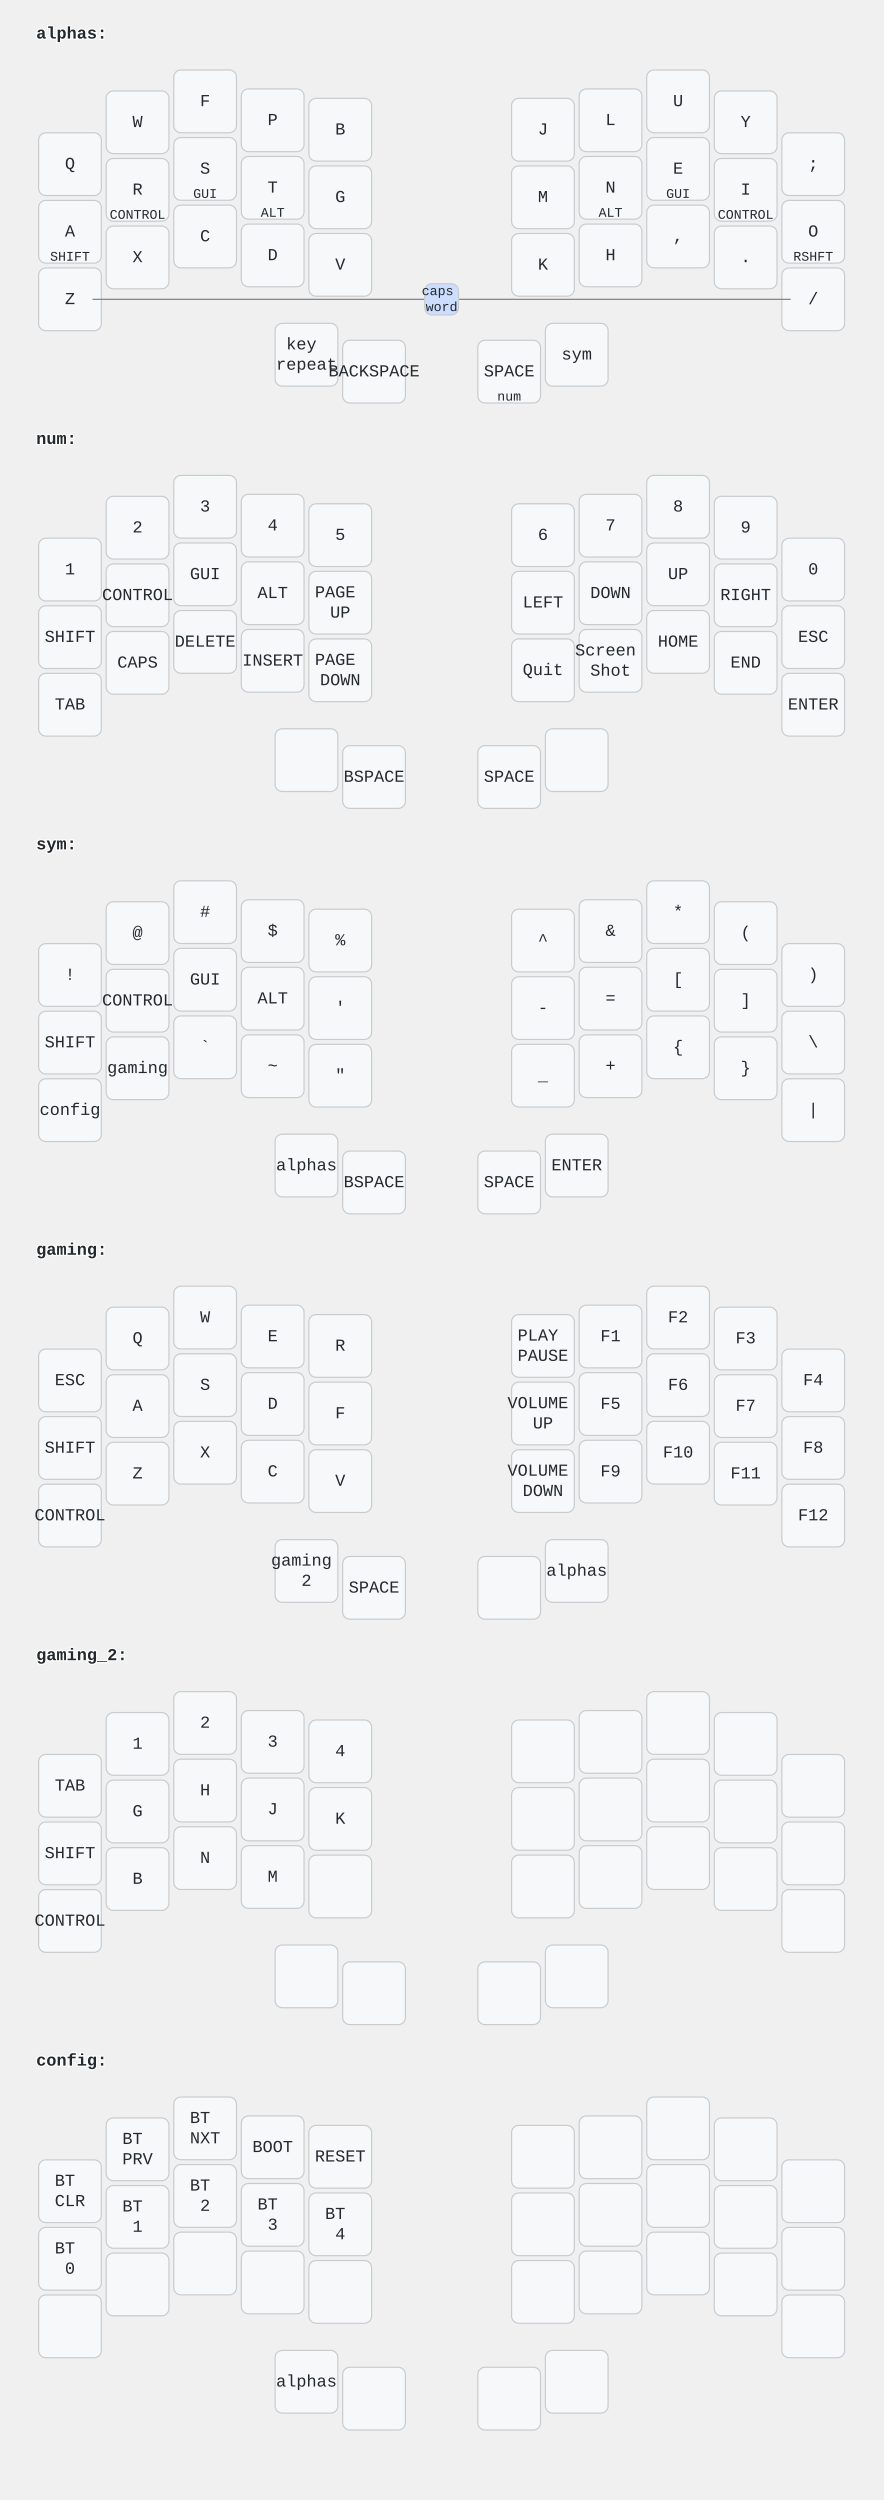
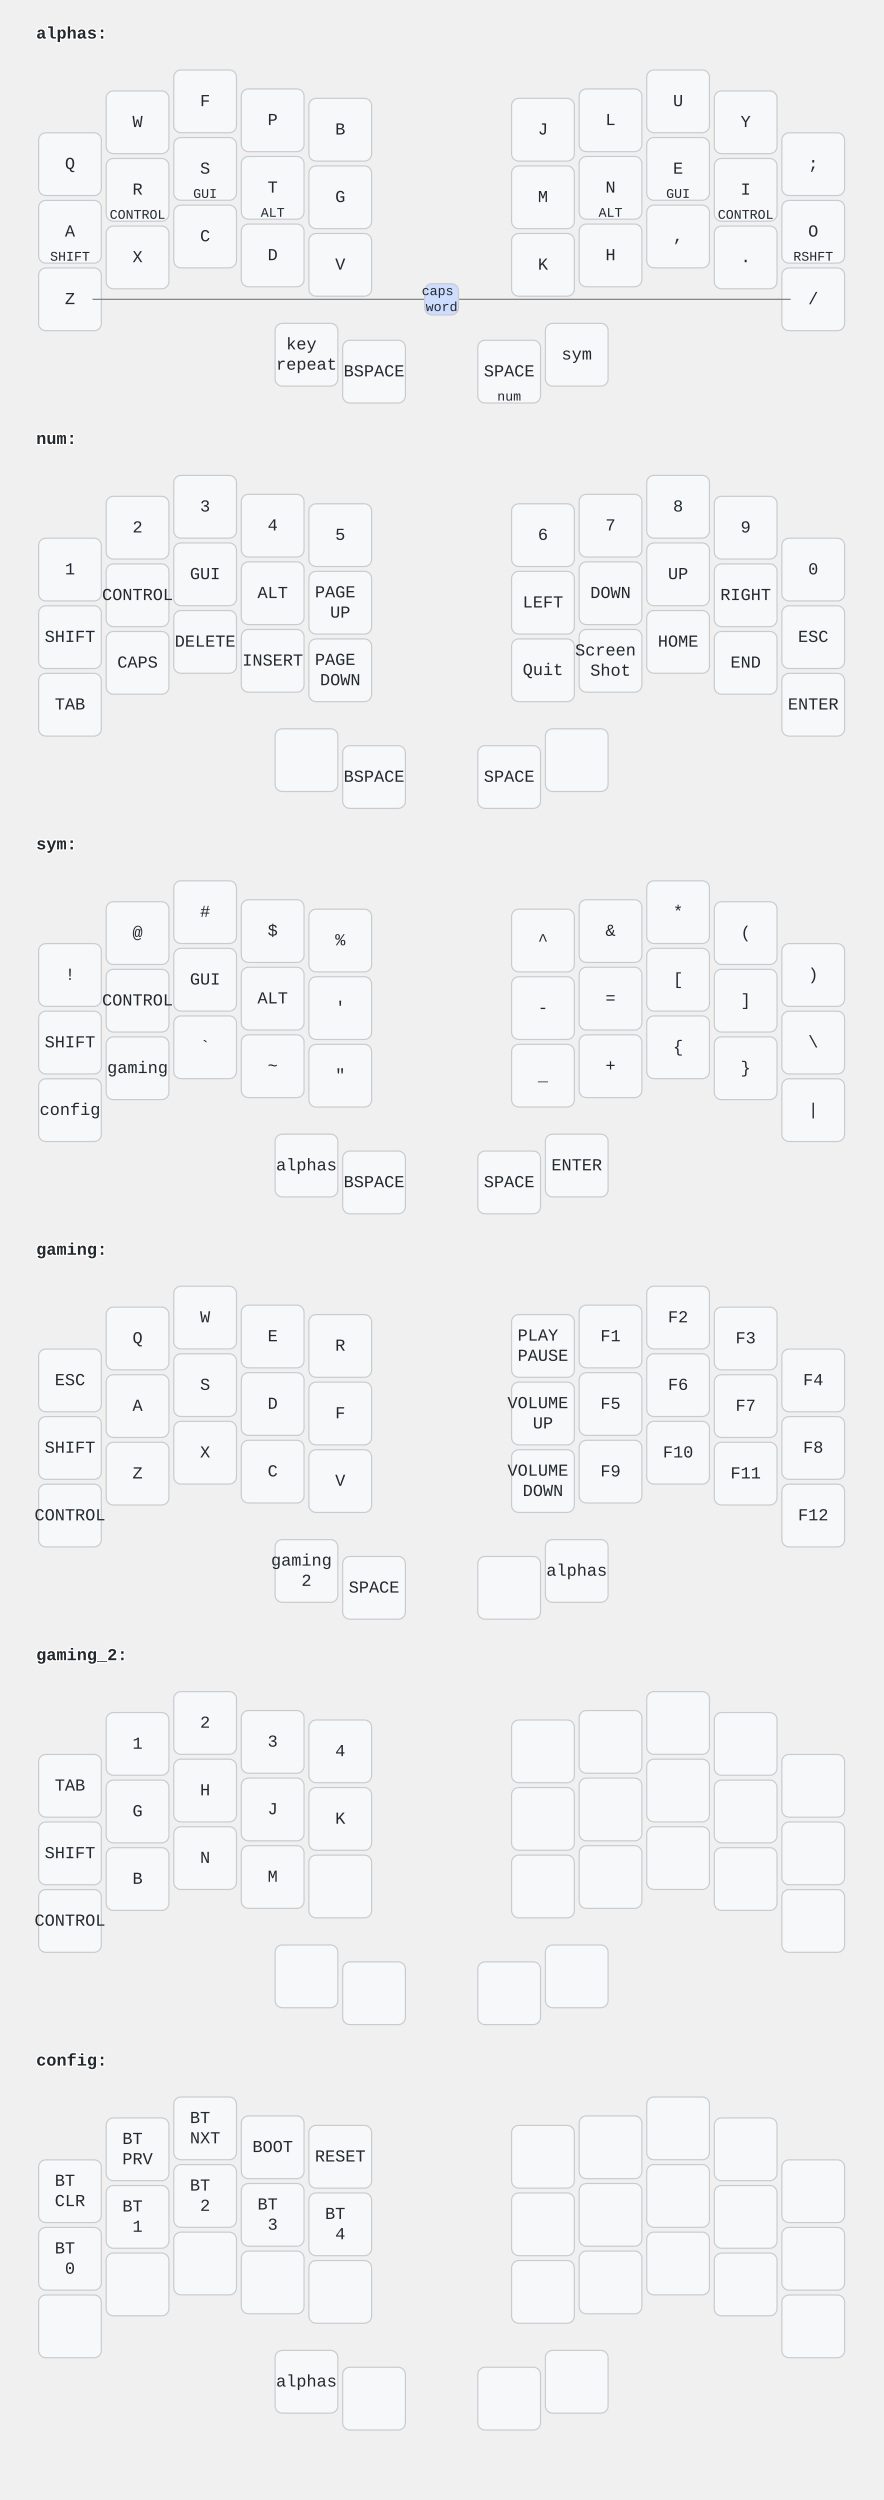
<svg xmlns="http://www.w3.org/2000/svg" width="732.0" height="2072.0" viewBox="0 0 732.0 2072.0">
  <style>/* font and background color specifications */
svg {
    font-family: SFMono-Regular,Consolas,Liberation Mono,Menlo,monospace;
    font-size: 14px;
    font-kerning: normal;
    text-rendering: optimizeLegibility;
    fill: #24292e;
}

/* default key styling */
rect {
    fill: #f6f8fa;
    stroke: #c9cccf;
    stroke-width: 1;
}

/* color accent for combo boxes */
rect.combo {
    fill: #cdf;
}

/* color accent for held keys */
rect.held, rect.combo.held {
    fill: #fdd;
}

/* color accent for ghost (optional) keys */
rect.ghost, rect.combo.ghost {
    fill: #ddd;
}

text {
    text-anchor: middle;
    dominant-baseline: middle;
}

/* styling for layer labels */
text.label {
    font-weight: bold;
    text-anchor: start;
    stroke: white;
    stroke-width: 2;
    paint-order: stroke;
}

/* styling for combo tap, and key hold/shifted label text */
text.combo, text.hold, text.shifted {
    font-size: 11px;
}

text.hold {
    text-anchor: middle;
    dominant-baseline: auto;
}

text.shifted {
    text-anchor: middle;
    dominant-baseline: hanging;
}

/* styling for hold/shifted label text in combo box */
text.combo.hold, text.combo.shifted {
    font-size: 8px;
}

/* styling for combo dendrons */
path {
    stroke-width: 1;
    stroke: gray;
    fill: none;
}
</style>
  <g class="layer-alphas">
    <text x="30.0" y="28.0" class="label">alphas:</text>
    <rect rx="6.0" ry="6.0" x="32.0" y="110.08" width="52.0" height="52.0" class="" />
    <text x="58.0" y="136.08" class="tap">Q</text>
    <rect rx="6.0" ry="6.0" x="88.0" y="75.36" width="52.0" height="52.0" class="" />
    <text x="114.0" y="101.36" class="tap">W</text>
    <rect rx="6.0" ry="6.0" x="144.0" y="58.0" width="52.0" height="52.0" class="" />
    <text x="170.0" y="84.0" class="tap">F</text>
    <rect rx="6.0" ry="6.0" x="200.0" y="73.68" width="52.0" height="52.0" class="" />
    <text x="226.0" y="99.68" class="tap">P</text>
    <rect rx="6.0" ry="6.0" x="256.0" y="81.52" width="52.0" height="52.0" class="" />
    <text x="282.0" y="107.52" class="tap">B</text>
    <rect rx="6.0" ry="6.0" x="424.0" y="81.52" width="52.0" height="52.0" class="" />
    <text x="450.0" y="107.52" class="tap">J</text>
    <rect rx="6.0" ry="6.0" x="480.0" y="73.68" width="52.0" height="52.0" class="" />
    <text x="506.0" y="99.68" class="tap">L</text>
    <rect rx="6.0" ry="6.0" x="536.0" y="58.0" width="52.0" height="52.0" class="" />
    <text x="562.0" y="84.0" class="tap">U</text>
    <rect rx="6.0" ry="6.0" x="592.0" y="75.36" width="52.0" height="52.0" class="" />
    <text x="618.0" y="101.36" class="tap">Y</text>
    <rect rx="6.0" ry="6.0" x="648.0" y="110.08" width="52.0" height="52.0" class="" />
    <text x="674.0" y="136.08" class="tap">;</text>
    <rect rx="6.0" ry="6.0" x="32.0" y="166.08" width="52.0" height="52.0" class="" />
    <text x="58.0" y="192.08" class="tap">A</text>
    <text x="58.0" y="216.08" class="hold">SHIFT</text>
    <rect rx="6.0" ry="6.0" x="88.0" y="131.36" width="52.0" height="52.0" class="" />
    <text x="114.0" y="157.36" class="tap">R</text>
    <text x="114.0" y="181.36" class="hold">CONTROL</text>
    <rect rx="6.0" ry="6.0" x="144.0" y="114.0" width="52.0" height="52.0" class="" />
    <text x="170.0" y="140.0" class="tap">S</text>
    <text x="170.0" y="164.0" class="hold">GUI</text>
    <rect rx="6.0" ry="6.0" x="200.0" y="129.68" width="52.0" height="52.0" class="" />
    <text x="226.0" y="155.68" class="tap">T</text>
    <text x="226.0" y="179.68" class="hold">ALT</text>
    <rect rx="6.0" ry="6.0" x="256.0" y="137.52" width="52.0" height="52.0" class="" />
    <text x="282.0" y="163.52" class="tap">G</text>
    <rect rx="6.0" ry="6.0" x="424.0" y="137.52" width="52.0" height="52.0" class="" />
    <text x="450.0" y="163.52" class="tap">M</text>
    <rect rx="6.0" ry="6.0" x="480.0" y="129.68" width="52.0" height="52.0" class="" />
    <text x="506.0" y="155.68" class="tap">N</text>
    <text x="506.0" y="179.68" class="hold">ALT</text>
    <rect rx="6.0" ry="6.0" x="536.0" y="114.0" width="52.0" height="52.0" class="" />
    <text x="562.0" y="140.0" class="tap">E</text>
    <text x="562.0" y="164.0" class="hold">GUI</text>
    <rect rx="6.0" ry="6.0" x="592.0" y="131.36" width="52.0" height="52.0" class="" />
    <text x="618.0" y="157.36" class="tap">I</text>
    <text x="618.0" y="181.36" class="hold">CONTROL</text>
    <rect rx="6.0" ry="6.0" x="648.0" y="166.08" width="52.0" height="52.0" class="" />
    <text x="674.0" y="192.08" class="tap">O</text>
    <text x="674.0" y="216.08" class="hold">RSHFT</text>
    <rect rx="6.0" ry="6.0" x="32.0" y="222.08" width="52.0" height="52.0" class="" />
    <text x="58.0" y="248.08" class="tap">Z</text>
    <rect rx="6.0" ry="6.0" x="88.0" y="187.36" width="52.0" height="52.0" class="" />
    <text x="114.0" y="213.36" class="tap">X</text>
    <rect rx="6.0" ry="6.0" x="144.0" y="170.0" width="52.0" height="52.0" class="" />
    <text x="170.0" y="196.0" class="tap">C</text>
    <rect rx="6.0" ry="6.0" x="200.0" y="185.68" width="52.0" height="52.0" class="" />
    <text x="226.0" y="211.68" class="tap">D</text>
    <rect rx="6.0" ry="6.0" x="256.0" y="193.52" width="52.0" height="52.0" class="" />
    <text x="282.0" y="219.52" class="tap">V</text>
    <rect rx="6.0" ry="6.0" x="424.0" y="193.52" width="52.0" height="52.0" class="" />
    <text x="450.0" y="219.52" class="tap">K</text>
    <rect rx="6.0" ry="6.0" x="480.0" y="185.68" width="52.0" height="52.0" class="" />
    <text x="506.0" y="211.68" class="tap">H</text>
    <rect rx="6.0" ry="6.0" x="536.0" y="170.0" width="52.0" height="52.0" class="" />
    <text x="562.0" y="196.0" class="tap">,</text>
    <rect rx="6.0" ry="6.0" x="592.0" y="187.36" width="52.0" height="52.0" class="" />
    <text x="618.0" y="213.36" class="tap">.</text>
    <rect rx="6.0" ry="6.0" x="648.0" y="222.08" width="52.0" height="52.0" class="" />
    <text x="674.0" y="248.08" class="tap">/</text>
    <rect rx="6.0" ry="6.0" x="228.0" y="268.0" width="52.0" height="52.0" class="" />
    <text x="254.0" y="294.0" class="tap">
      <tspan x="254.0" dy="-0.6em">key</tspan>
      <tspan x="254.0" dy="1.2em">repeat</tspan>
    </text>
    <rect rx="6.0" ry="6.0" x="284.0" y="282.0" width="52.0" height="52.0" class="" />
-     <text x="310.0" y="308.0" class="tap">BACKSPACE</text>
+     <text x="310.0" y="308.0" class="tap">BSPACE</text>
    <rect rx="6.0" ry="6.0" x="396.0" y="282.0" width="52.0" height="52.0" class="" />
    <text x="422.0" y="308.0" class="tap">SPACE</text>
    <text x="422.0" y="332.0" class="hold">num</text>
    <rect rx="6.0" ry="6.0" x="452.0" y="268.0" width="52.0" height="52.0" class="" />
    <text x="478.0" y="294.0" class="tap">sym</text>
    <path d="M366.0,248.08 l-289.333,0.0" />
    <path d="M366.0,248.08 l289.333,0.0" />
    <rect rx="6.0" ry="6.0" x="352.0" y="235.08" width="28.0" height="26.0" class="combo" />
    <text x="366.0" y="248.08" class="combo">
      <tspan x="366.0" dy="-0.6em">caps</tspan>
      <tspan x="366.0" dy="1.2em">word</tspan>
    </text>
  </g>
  <g class="layer-num">
    <text x="30.0" y="364.0" class="label">num:</text>
    <rect rx="6.0" ry="6.0" x="32.0" y="446.08" width="52.0" height="52.0" class="" />
    <text x="58.0" y="472.08" class="tap">1</text>
    <rect rx="6.0" ry="6.0" x="88.0" y="411.36" width="52.0" height="52.0" class="" />
    <text x="114.0" y="437.36" class="tap">2</text>
    <rect rx="6.0" ry="6.0" x="144.0" y="394.0" width="52.0" height="52.0" class="" />
    <text x="170.0" y="420.0" class="tap">3</text>
    <rect rx="6.0" ry="6.0" x="200.0" y="409.68" width="52.0" height="52.0" class="" />
    <text x="226.0" y="435.68" class="tap">4</text>
    <rect rx="6.0" ry="6.0" x="256.0" y="417.52" width="52.0" height="52.0" class="" />
    <text x="282.0" y="443.52" class="tap">5</text>
    <rect rx="6.0" ry="6.0" x="424.0" y="417.52" width="52.0" height="52.0" class="" />
    <text x="450.0" y="443.52" class="tap">6</text>
    <rect rx="6.0" ry="6.0" x="480.0" y="409.68" width="52.0" height="52.0" class="" />
    <text x="506.0" y="435.68" class="tap">7</text>
    <rect rx="6.0" ry="6.0" x="536.0" y="394.0" width="52.0" height="52.0" class="" />
    <text x="562.0" y="420.0" class="tap">8</text>
    <rect rx="6.0" ry="6.0" x="592.0" y="411.36" width="52.0" height="52.0" class="" />
    <text x="618.0" y="437.36" class="tap">9</text>
    <rect rx="6.0" ry="6.0" x="648.0" y="446.08" width="52.0" height="52.0" class="" />
    <text x="674.0" y="472.08" class="tap">0</text>
    <rect rx="6.0" ry="6.0" x="32.0" y="502.08" width="52.0" height="52.0" class="" />
    <text x="58.0" y="528.08" class="tap">SHIFT</text>
    <rect rx="6.0" ry="6.0" x="88.0" y="467.36" width="52.0" height="52.0" class="" />
    <text x="114.0" y="493.36" class="tap">CONTROL</text>
    <rect rx="6.0" ry="6.0" x="144.0" y="450.0" width="52.0" height="52.0" class="" />
    <text x="170.0" y="476.0" class="tap">GUI</text>
    <rect rx="6.0" ry="6.0" x="200.0" y="465.68" width="52.0" height="52.0" class="" />
    <text x="226.0" y="491.68" class="tap">ALT</text>
    <rect rx="6.0" ry="6.0" x="256.0" y="473.52" width="52.0" height="52.0" class="" />
    <text x="282.0" y="499.52" class="tap">
      <tspan x="282.0" dy="-0.6em">PAGE</tspan>
      <tspan x="282.0" dy="1.2em">UP</tspan>
    </text>
    <rect rx="6.0" ry="6.0" x="424.0" y="473.52" width="52.0" height="52.0" class="" />
    <text x="450.0" y="499.52" class="tap">LEFT</text>
    <rect rx="6.0" ry="6.0" x="480.0" y="465.68" width="52.0" height="52.0" class="" />
    <text x="506.0" y="491.68" class="tap">DOWN</text>
    <rect rx="6.0" ry="6.0" x="536.0" y="450.0" width="52.0" height="52.0" class="" />
    <text x="562.0" y="476.0" class="tap">UP</text>
    <rect rx="6.0" ry="6.0" x="592.0" y="467.36" width="52.0" height="52.0" class="" />
    <text x="618.0" y="493.36" class="tap">RIGHT</text>
    <rect rx="6.0" ry="6.0" x="648.0" y="502.08" width="52.0" height="52.0" class="" />
    <text x="674.0" y="528.08" class="tap">ESC</text>
    <rect rx="6.0" ry="6.0" x="32.0" y="558.08" width="52.0" height="52.0" class="" />
    <text x="58.0" y="584.08" class="tap">TAB</text>
    <rect rx="6.0" ry="6.0" x="88.0" y="523.36" width="52.0" height="52.0" class="" />
    <text x="114.0" y="549.36" class="tap">CAPS</text>
    <rect rx="6.0" ry="6.0" x="144.0" y="506.0" width="52.0" height="52.0" class="" />
    <text x="170.0" y="532.0" class="tap">DELETE</text>
    <rect rx="6.0" ry="6.0" x="200.0" y="521.68" width="52.0" height="52.0" class="" />
    <text x="226.0" y="547.68" class="tap">INSERT</text>
    <rect rx="6.0" ry="6.0" x="256.0" y="529.52" width="52.0" height="52.0" class="" />
    <text x="282.0" y="555.52" class="tap">
      <tspan x="282.0" dy="-0.6em">PAGE</tspan>
      <tspan x="282.0" dy="1.2em">DOWN</tspan>
    </text>
    <rect rx="6.0" ry="6.0" x="424.0" y="529.52" width="52.0" height="52.0" class="" />
    <text x="450.0" y="555.52" class="tap">Quit</text>
    <rect rx="6.0" ry="6.0" x="480.0" y="521.68" width="52.0" height="52.0" class="" />
    <text x="506.0" y="547.68" class="tap">
      <tspan x="506.0" dy="-0.6em">Screen</tspan>
      <tspan x="506.0" dy="1.2em">Shot</tspan>
    </text>
    <rect rx="6.0" ry="6.0" x="536.0" y="506.0" width="52.0" height="52.0" class="" />
    <text x="562.0" y="532.0" class="tap">HOME</text>
    <rect rx="6.0" ry="6.0" x="592.0" y="523.36" width="52.0" height="52.0" class="" />
    <text x="618.0" y="549.36" class="tap">END</text>
    <rect rx="6.0" ry="6.0" x="648.0" y="558.08" width="52.0" height="52.0" class="" />
    <text x="674.0" y="584.08" class="tap">ENTER</text>
    <rect rx="6.0" ry="6.0" x="228.0" y="604.0" width="52.0" height="52.0" class="" />
    <rect rx="6.0" ry="6.0" x="284.0" y="618.0" width="52.0" height="52.0" class="" />
    <text x="310.0" y="644.0" class="tap">BSPACE</text>
    <rect rx="6.0" ry="6.0" x="396.0" y="618.0" width="52.0" height="52.0" class="" />
    <text x="422.0" y="644.0" class="tap">SPACE</text>
    <rect rx="6.0" ry="6.0" x="452.0" y="604.0" width="52.0" height="52.0" class="" />
  </g>
  <g class="layer-sym">
    <text x="30.0" y="700.0" class="label">sym:</text>
    <rect rx="6.0" ry="6.0" x="32.0" y="782.08" width="52.0" height="52.0" class="" />
    <text x="58.0" y="808.08" class="tap">!</text>
    <rect rx="6.0" ry="6.0" x="88.0" y="747.36" width="52.0" height="52.0" class="" />
    <text x="114.0" y="773.36" class="tap">@</text>
    <rect rx="6.0" ry="6.0" x="144.0" y="730.0" width="52.0" height="52.0" class="" />
    <text x="170.0" y="756.0" class="tap">#</text>
    <rect rx="6.0" ry="6.0" x="200.0" y="745.68" width="52.0" height="52.0" class="" />
    <text x="226.0" y="771.68" class="tap">$</text>
    <rect rx="6.0" ry="6.0" x="256.0" y="753.52" width="52.0" height="52.0" class="" />
    <text x="282.0" y="779.52" class="tap">%</text>
    <rect rx="6.0" ry="6.0" x="424.0" y="753.52" width="52.0" height="52.0" class="" />
    <text x="450.0" y="779.52" class="tap">^</text>
    <rect rx="6.0" ry="6.0" x="480.0" y="745.68" width="52.0" height="52.0" class="" />
    <text x="506.0" y="771.68" class="tap">&amp;</text>
    <rect rx="6.0" ry="6.0" x="536.0" y="730.0" width="52.0" height="52.0" class="" />
    <text x="562.0" y="756.0" class="tap">*</text>
    <rect rx="6.0" ry="6.0" x="592.0" y="747.36" width="52.0" height="52.0" class="" />
    <text x="618.0" y="773.36" class="tap">(</text>
    <rect rx="6.0" ry="6.0" x="648.0" y="782.08" width="52.0" height="52.0" class="" />
    <text x="674.0" y="808.08" class="tap">)</text>
    <rect rx="6.0" ry="6.0" x="32.0" y="838.08" width="52.0" height="52.0" class="" />
    <text x="58.0" y="864.08" class="tap">SHIFT</text>
    <rect rx="6.0" ry="6.0" x="88.0" y="803.36" width="52.0" height="52.0" class="" />
    <text x="114.0" y="829.36" class="tap">CONTROL</text>
    <rect rx="6.0" ry="6.0" x="144.0" y="786.0" width="52.0" height="52.0" class="" />
    <text x="170.0" y="812.0" class="tap">GUI</text>
    <rect rx="6.0" ry="6.0" x="200.0" y="801.68" width="52.0" height="52.0" class="" />
    <text x="226.0" y="827.68" class="tap">ALT</text>
    <rect rx="6.0" ry="6.0" x="256.0" y="809.52" width="52.0" height="52.0" class="" />
    <text x="282.0" y="835.52" class="tap">'</text>
    <rect rx="6.0" ry="6.0" x="424.0" y="809.52" width="52.0" height="52.0" class="" />
    <text x="450.0" y="835.52" class="tap">-</text>
    <rect rx="6.0" ry="6.0" x="480.0" y="801.68" width="52.0" height="52.0" class="" />
    <text x="506.0" y="827.68" class="tap">=</text>
    <rect rx="6.0" ry="6.0" x="536.0" y="786.0" width="52.0" height="52.0" class="" />
    <text x="562.0" y="812.0" class="tap">[</text>
    <rect rx="6.0" ry="6.0" x="592.0" y="803.36" width="52.0" height="52.0" class="" />
    <text x="618.0" y="829.36" class="tap">]</text>
    <rect rx="6.0" ry="6.0" x="648.0" y="838.08" width="52.0" height="52.0" class="" />
    <text x="674.0" y="864.08" class="tap">\</text>
    <rect rx="6.0" ry="6.0" x="32.0" y="894.08" width="52.0" height="52.0" class="" />
    <text x="58.0" y="920.08" class="tap">config</text>
    <rect rx="6.0" ry="6.0" x="88.0" y="859.36" width="52.0" height="52.0" class="" />
    <text x="114.0" y="885.36" class="tap">gaming</text>
    <rect rx="6.0" ry="6.0" x="144.0" y="842.0" width="52.0" height="52.0" class="" />
    <text x="170.0" y="868.0" class="tap">`</text>
    <rect rx="6.0" ry="6.0" x="200.0" y="857.68" width="52.0" height="52.0" class="" />
    <text x="226.0" y="883.68" class="tap">~</text>
    <rect rx="6.0" ry="6.0" x="256.0" y="865.52" width="52.0" height="52.0" class="" />
    <text x="282.0" y="891.52" class="tap">"</text>
    <rect rx="6.0" ry="6.0" x="424.0" y="865.52" width="52.0" height="52.0" class="" />
    <text x="450.0" y="891.52" class="tap">_</text>
    <rect rx="6.0" ry="6.0" x="480.0" y="857.68" width="52.0" height="52.0" class="" />
    <text x="506.0" y="883.68" class="tap">+</text>
    <rect rx="6.0" ry="6.0" x="536.0" y="842.0" width="52.0" height="52.0" class="" />
    <text x="562.0" y="868.0" class="tap">{</text>
    <rect rx="6.0" ry="6.0" x="592.0" y="859.36" width="52.0" height="52.0" class="" />
    <text x="618.0" y="885.36" class="tap">}</text>
    <rect rx="6.0" ry="6.0" x="648.0" y="894.08" width="52.0" height="52.0" class="" />
    <text x="674.0" y="920.08" class="tap">|</text>
    <rect rx="6.0" ry="6.0" x="228.0" y="940.0" width="52.0" height="52.0" class="" />
    <text x="254.0" y="966.0" class="tap">alphas</text>
    <rect rx="6.0" ry="6.0" x="284.0" y="954.0" width="52.0" height="52.0" class="" />
    <text x="310.0" y="980.0" class="tap">BSPACE</text>
    <rect rx="6.0" ry="6.0" x="396.0" y="954.0" width="52.0" height="52.0" class="" />
    <text x="422.0" y="980.0" class="tap">SPACE</text>
    <rect rx="6.0" ry="6.0" x="452.0" y="940.0" width="52.0" height="52.0" class="" />
    <text x="478.0" y="966.0" class="tap">ENTER</text>
  </g>
  <g class="layer-gaming">
    <text x="30.0" y="1036.0" class="label">gaming:</text>
    <rect rx="6.0" ry="6.0" x="32.0" y="1118.08" width="52.0" height="52.0" class="" />
    <text x="58.0" y="1144.08" class="tap">ESC</text>
    <rect rx="6.0" ry="6.0" x="88.0" y="1083.36" width="52.0" height="52.0" class="" />
    <text x="114.0" y="1109.36" class="tap">Q</text>
    <rect rx="6.0" ry="6.0" x="144.0" y="1066.0" width="52.0" height="52.0" class="" />
    <text x="170.0" y="1092.0" class="tap">W</text>
    <rect rx="6.0" ry="6.0" x="200.0" y="1081.68" width="52.0" height="52.0" class="" />
    <text x="226.0" y="1107.68" class="tap">E</text>
    <rect rx="6.0" ry="6.0" x="256.0" y="1089.52" width="52.0" height="52.0" class="" />
    <text x="282.0" y="1115.52" class="tap">R</text>
    <rect rx="6.0" ry="6.0" x="424.0" y="1089.52" width="52.0" height="52.0" class="" />
    <text x="450.0" y="1115.52" class="tap">
      <tspan x="450.0" dy="-0.6em">PLAY</tspan>
      <tspan x="450.0" dy="1.2em">PAUSE</tspan>
    </text>
    <rect rx="6.0" ry="6.0" x="480.0" y="1081.68" width="52.0" height="52.0" class="" />
    <text x="506.0" y="1107.68" class="tap">F1</text>
    <rect rx="6.0" ry="6.0" x="536.0" y="1066.0" width="52.0" height="52.0" class="" />
    <text x="562.0" y="1092.0" class="tap">F2</text>
    <rect rx="6.0" ry="6.0" x="592.0" y="1083.36" width="52.0" height="52.0" class="" />
    <text x="618.0" y="1109.36" class="tap">F3</text>
    <rect rx="6.0" ry="6.0" x="648.0" y="1118.08" width="52.0" height="52.0" class="" />
    <text x="674.0" y="1144.08" class="tap">F4</text>
    <rect rx="6.0" ry="6.0" x="32.0" y="1174.08" width="52.0" height="52.0" class="" />
    <text x="58.0" y="1200.08" class="tap">SHIFT</text>
    <rect rx="6.0" ry="6.0" x="88.0" y="1139.36" width="52.0" height="52.0" class="" />
    <text x="114.0" y="1165.36" class="tap">A</text>
    <rect rx="6.0" ry="6.0" x="144.0" y="1122.0" width="52.0" height="52.0" class="" />
    <text x="170.0" y="1148.0" class="tap">S</text>
    <rect rx="6.0" ry="6.0" x="200.0" y="1137.68" width="52.0" height="52.0" class="" />
    <text x="226.0" y="1163.68" class="tap">D</text>
    <rect rx="6.0" ry="6.0" x="256.0" y="1145.52" width="52.0" height="52.0" class="" />
    <text x="282.0" y="1171.52" class="tap">F</text>
    <rect rx="6.0" ry="6.0" x="424.0" y="1145.52" width="52.0" height="52.0" class="" />
    <text x="450.0" y="1171.52" class="tap">
      <tspan x="450.0" dy="-0.6em">VOLUME</tspan>
      <tspan x="450.0" dy="1.2em">UP</tspan>
    </text>
    <rect rx="6.0" ry="6.0" x="480.0" y="1137.68" width="52.0" height="52.0" class="" />
    <text x="506.0" y="1163.68" class="tap">F5</text>
    <rect rx="6.0" ry="6.0" x="536.0" y="1122.0" width="52.0" height="52.0" class="" />
    <text x="562.0" y="1148.0" class="tap">F6</text>
    <rect rx="6.0" ry="6.0" x="592.0" y="1139.36" width="52.0" height="52.0" class="" />
    <text x="618.0" y="1165.36" class="tap">F7</text>
    <rect rx="6.0" ry="6.0" x="648.0" y="1174.08" width="52.0" height="52.0" class="" />
    <text x="674.0" y="1200.08" class="tap">F8</text>
    <rect rx="6.0" ry="6.0" x="32.0" y="1230.08" width="52.0" height="52.0" class="" />
    <text x="58.0" y="1256.08" class="tap">CONTROL</text>
    <rect rx="6.0" ry="6.0" x="88.0" y="1195.36" width="52.0" height="52.0" class="" />
    <text x="114.0" y="1221.36" class="tap">Z</text>
    <rect rx="6.0" ry="6.0" x="144.0" y="1178.0" width="52.0" height="52.0" class="" />
    <text x="170.0" y="1204.0" class="tap">X</text>
    <rect rx="6.0" ry="6.0" x="200.0" y="1193.68" width="52.0" height="52.0" class="" />
    <text x="226.0" y="1219.68" class="tap">C</text>
    <rect rx="6.0" ry="6.0" x="256.0" y="1201.52" width="52.0" height="52.0" class="" />
    <text x="282.0" y="1227.52" class="tap">V</text>
    <rect rx="6.0" ry="6.0" x="424.0" y="1201.52" width="52.0" height="52.0" class="" />
    <text x="450.0" y="1227.52" class="tap">
      <tspan x="450.0" dy="-0.6em">VOLUME</tspan>
      <tspan x="450.0" dy="1.2em">DOWN</tspan>
    </text>
    <rect rx="6.0" ry="6.0" x="480.0" y="1193.68" width="52.0" height="52.0" class="" />
    <text x="506.0" y="1219.68" class="tap">F9</text>
    <rect rx="6.0" ry="6.0" x="536.0" y="1178.0" width="52.0" height="52.0" class="" />
    <text x="562.0" y="1204.0" class="tap">F10</text>
    <rect rx="6.0" ry="6.0" x="592.0" y="1195.36" width="52.0" height="52.0" class="" />
    <text x="618.0" y="1221.36" class="tap">F11</text>
    <rect rx="6.0" ry="6.0" x="648.0" y="1230.08" width="52.0" height="52.0" class="" />
    <text x="674.0" y="1256.08" class="tap">F12</text>
    <rect rx="6.0" ry="6.0" x="228.0" y="1276.0" width="52.0" height="52.0" class="" />
    <text x="254.0" y="1302.0" class="tap">
      <tspan x="254.0" dy="-0.6em">gaming</tspan>
      <tspan x="254.0" dy="1.2em">2</tspan>
    </text>
    <rect rx="6.0" ry="6.0" x="284.0" y="1290.0" width="52.0" height="52.0" class="" />
    <text x="310.0" y="1316.0" class="tap">SPACE</text>
    <rect rx="6.0" ry="6.0" x="396.0" y="1290.0" width="52.0" height="52.0" class="" />
    <rect rx="6.0" ry="6.0" x="452.0" y="1276.0" width="52.0" height="52.0" class="" />
    <text x="478.0" y="1302.0" class="tap">alphas</text>
  </g>
  <g class="layer-gaming_2">
    <text x="30.0" y="1372.0" class="label">gaming_2:</text>
    <rect rx="6.0" ry="6.0" x="32.0" y="1454.08" width="52.0" height="52.0" class="" />
    <text x="58.0" y="1480.08" class="tap">TAB</text>
    <rect rx="6.0" ry="6.0" x="88.0" y="1419.36" width="52.0" height="52.0" class="" />
    <text x="114.0" y="1445.36" class="tap">1</text>
    <rect rx="6.0" ry="6.0" x="144.0" y="1402.0" width="52.0" height="52.0" class="" />
    <text x="170.0" y="1428.0" class="tap">2</text>
    <rect rx="6.0" ry="6.0" x="200.0" y="1417.68" width="52.0" height="52.0" class="" />
    <text x="226.0" y="1443.68" class="tap">3</text>
    <rect rx="6.0" ry="6.0" x="256.0" y="1425.52" width="52.0" height="52.0" class="" />
    <text x="282.0" y="1451.52" class="tap">4</text>
    <rect rx="6.0" ry="6.0" x="424.0" y="1425.52" width="52.0" height="52.0" class="" />
    <rect rx="6.0" ry="6.0" x="480.0" y="1417.68" width="52.0" height="52.0" class="" />
    <rect rx="6.0" ry="6.0" x="536.0" y="1402.0" width="52.0" height="52.0" class="" />
    <rect rx="6.0" ry="6.0" x="592.0" y="1419.36" width="52.0" height="52.0" class="" />
    <rect rx="6.0" ry="6.0" x="648.0" y="1454.08" width="52.0" height="52.0" class="" />
    <rect rx="6.0" ry="6.0" x="32.0" y="1510.08" width="52.0" height="52.0" class="" />
    <text x="58.0" y="1536.08" class="tap">SHIFT</text>
    <rect rx="6.0" ry="6.0" x="88.0" y="1475.36" width="52.0" height="52.0" class="" />
    <text x="114.0" y="1501.36" class="tap">G</text>
    <rect rx="6.0" ry="6.0" x="144.0" y="1458.0" width="52.0" height="52.0" class="" />
    <text x="170.0" y="1484.0" class="tap">H</text>
    <rect rx="6.0" ry="6.0" x="200.0" y="1473.68" width="52.0" height="52.0" class="" />
    <text x="226.0" y="1499.68" class="tap">J</text>
    <rect rx="6.0" ry="6.0" x="256.0" y="1481.52" width="52.0" height="52.0" class="" />
    <text x="282.0" y="1507.52" class="tap">K</text>
    <rect rx="6.0" ry="6.0" x="424.0" y="1481.52" width="52.0" height="52.0" class="" />
    <rect rx="6.0" ry="6.0" x="480.0" y="1473.68" width="52.0" height="52.0" class="" />
    <rect rx="6.0" ry="6.0" x="536.0" y="1458.0" width="52.0" height="52.0" class="" />
    <rect rx="6.0" ry="6.0" x="592.0" y="1475.36" width="52.0" height="52.0" class="" />
    <rect rx="6.0" ry="6.0" x="648.0" y="1510.08" width="52.0" height="52.0" class="" />
    <rect rx="6.0" ry="6.0" x="32.0" y="1566.08" width="52.0" height="52.0" class="" />
    <text x="58.0" y="1592.08" class="tap">CONTROL</text>
    <rect rx="6.0" ry="6.0" x="88.0" y="1531.36" width="52.0" height="52.0" class="" />
    <text x="114.0" y="1557.36" class="tap">B</text>
    <rect rx="6.0" ry="6.0" x="144.0" y="1514.0" width="52.0" height="52.0" class="" />
    <text x="170.0" y="1540.0" class="tap">N</text>
    <rect rx="6.0" ry="6.0" x="200.0" y="1529.68" width="52.0" height="52.0" class="" />
    <text x="226.0" y="1555.68" class="tap">M</text>
    <rect rx="6.0" ry="6.0" x="256.0" y="1537.52" width="52.0" height="52.0" class="" />
    <rect rx="6.0" ry="6.0" x="424.0" y="1537.52" width="52.0" height="52.0" class="" />
    <rect rx="6.0" ry="6.0" x="480.0" y="1529.68" width="52.0" height="52.0" class="" />
    <rect rx="6.0" ry="6.0" x="536.0" y="1514.0" width="52.0" height="52.0" class="" />
    <rect rx="6.0" ry="6.0" x="592.0" y="1531.36" width="52.0" height="52.0" class="" />
    <rect rx="6.0" ry="6.0" x="648.0" y="1566.08" width="52.0" height="52.0" class="" />
    <rect rx="6.0" ry="6.0" x="228.0" y="1612.0" width="52.0" height="52.0" class="" />
    <rect rx="6.0" ry="6.0" x="284.0" y="1626.0" width="52.0" height="52.0" class="" />
    <rect rx="6.0" ry="6.0" x="396.0" y="1626.0" width="52.0" height="52.0" class="" />
    <rect rx="6.0" ry="6.0" x="452.0" y="1612.0" width="52.0" height="52.0" class="" />
  </g>
  <g class="layer-config">
    <text x="30.0" y="1708.0" class="label">config:</text>
    <rect rx="6.0" ry="6.0" x="32.0" y="1790.08" width="52.0" height="52.0" class="" />
    <text x="58.0" y="1816.08" class="tap">
      <tspan x="58.0" dy="-0.6em">BT</tspan>
      <tspan x="58.0" dy="1.2em">CLR</tspan>
    </text>
    <rect rx="6.0" ry="6.0" x="88.0" y="1755.36" width="52.0" height="52.0" class="" />
    <text x="114.0" y="1781.36" class="tap">
      <tspan x="114.0" dy="-0.6em">BT</tspan>
      <tspan x="114.0" dy="1.2em">PRV</tspan>
    </text>
    <rect rx="6.0" ry="6.0" x="144.0" y="1738.0" width="52.0" height="52.0" class="" />
    <text x="170.0" y="1764.0" class="tap">
      <tspan x="170.0" dy="-0.6em">BT</tspan>
      <tspan x="170.0" dy="1.2em">NXT</tspan>
    </text>
    <rect rx="6.0" ry="6.0" x="200.0" y="1753.68" width="52.0" height="52.0" class="" />
    <text x="226.0" y="1779.68" class="tap">BOOT</text>
    <rect rx="6.0" ry="6.0" x="256.0" y="1761.52" width="52.0" height="52.0" class="" />
    <text x="282.0" y="1787.52" class="tap">RESET</text>
    <rect rx="6.0" ry="6.0" x="424.0" y="1761.52" width="52.0" height="52.0" class="" />
    <rect rx="6.0" ry="6.0" x="480.0" y="1753.68" width="52.0" height="52.0" class="" />
    <rect rx="6.0" ry="6.0" x="536.0" y="1738.0" width="52.0" height="52.0" class="" />
    <rect rx="6.0" ry="6.0" x="592.0" y="1755.36" width="52.0" height="52.0" class="" />
    <rect rx="6.0" ry="6.0" x="648.0" y="1790.08" width="52.0" height="52.0" class="" />
    <rect rx="6.0" ry="6.0" x="32.0" y="1846.08" width="52.0" height="52.0" class="" />
    <text x="58.0" y="1872.08" class="tap">
      <tspan x="58.0" dy="-0.6em">BT</tspan>
      <tspan x="58.0" dy="1.2em">0</tspan>
    </text>
    <rect rx="6.0" ry="6.0" x="88.0" y="1811.36" width="52.0" height="52.0" class="" />
    <text x="114.0" y="1837.36" class="tap">
      <tspan x="114.0" dy="-0.6em">BT</tspan>
      <tspan x="114.0" dy="1.2em">1</tspan>
    </text>
    <rect rx="6.0" ry="6.0" x="144.0" y="1794.0" width="52.0" height="52.0" class="" />
    <text x="170.0" y="1820.0" class="tap">
      <tspan x="170.0" dy="-0.6em">BT</tspan>
      <tspan x="170.0" dy="1.2em">2</tspan>
    </text>
    <rect rx="6.0" ry="6.0" x="200.0" y="1809.68" width="52.0" height="52.0" class="" />
    <text x="226.0" y="1835.68" class="tap">
      <tspan x="226.0" dy="-0.6em">BT</tspan>
      <tspan x="226.0" dy="1.2em">3</tspan>
    </text>
    <rect rx="6.0" ry="6.0" x="256.0" y="1817.52" width="52.0" height="52.0" class="" />
    <text x="282.0" y="1843.52" class="tap">
      <tspan x="282.0" dy="-0.6em">BT</tspan>
      <tspan x="282.0" dy="1.2em">4</tspan>
    </text>
    <rect rx="6.0" ry="6.0" x="424.0" y="1817.52" width="52.0" height="52.0" class="" />
    <rect rx="6.0" ry="6.0" x="480.0" y="1809.68" width="52.0" height="52.0" class="" />
    <rect rx="6.0" ry="6.0" x="536.0" y="1794.0" width="52.0" height="52.0" class="" />
    <rect rx="6.0" ry="6.0" x="592.0" y="1811.36" width="52.0" height="52.0" class="" />
    <rect rx="6.0" ry="6.0" x="648.0" y="1846.08" width="52.0" height="52.0" class="" />
    <rect rx="6.0" ry="6.0" x="32.0" y="1902.08" width="52.0" height="52.0" class="" />
    <rect rx="6.0" ry="6.0" x="88.0" y="1867.36" width="52.0" height="52.0" class="" />
    <rect rx="6.0" ry="6.0" x="144.0" y="1850.0" width="52.0" height="52.0" class="" />
    <rect rx="6.0" ry="6.0" x="200.0" y="1865.68" width="52.0" height="52.0" class="" />
    <rect rx="6.0" ry="6.0" x="256.0" y="1873.52" width="52.0" height="52.0" class="" />
    <rect rx="6.0" ry="6.0" x="424.0" y="1873.52" width="52.0" height="52.0" class="" />
    <rect rx="6.0" ry="6.0" x="480.0" y="1865.68" width="52.0" height="52.0" class="" />
    <rect rx="6.0" ry="6.0" x="536.0" y="1850.0" width="52.0" height="52.0" class="" />
    <rect rx="6.0" ry="6.0" x="592.0" y="1867.36" width="52.0" height="52.0" class="" />
    <rect rx="6.0" ry="6.0" x="648.0" y="1902.08" width="52.0" height="52.0" class="" />
    <rect rx="6.0" ry="6.0" x="228.0" y="1948.0" width="52.0" height="52.0" class="" />
    <text x="254.0" y="1974.0" class="tap">alphas</text>
    <rect rx="6.0" ry="6.0" x="284.0" y="1962.0" width="52.0" height="52.0" class="" />
    <rect rx="6.0" ry="6.0" x="396.0" y="1962.0" width="52.0" height="52.0" class="" />
    <rect rx="6.0" ry="6.0" x="452.0" y="1948.0" width="52.0" height="52.0" class="" />
  </g>
</svg>
